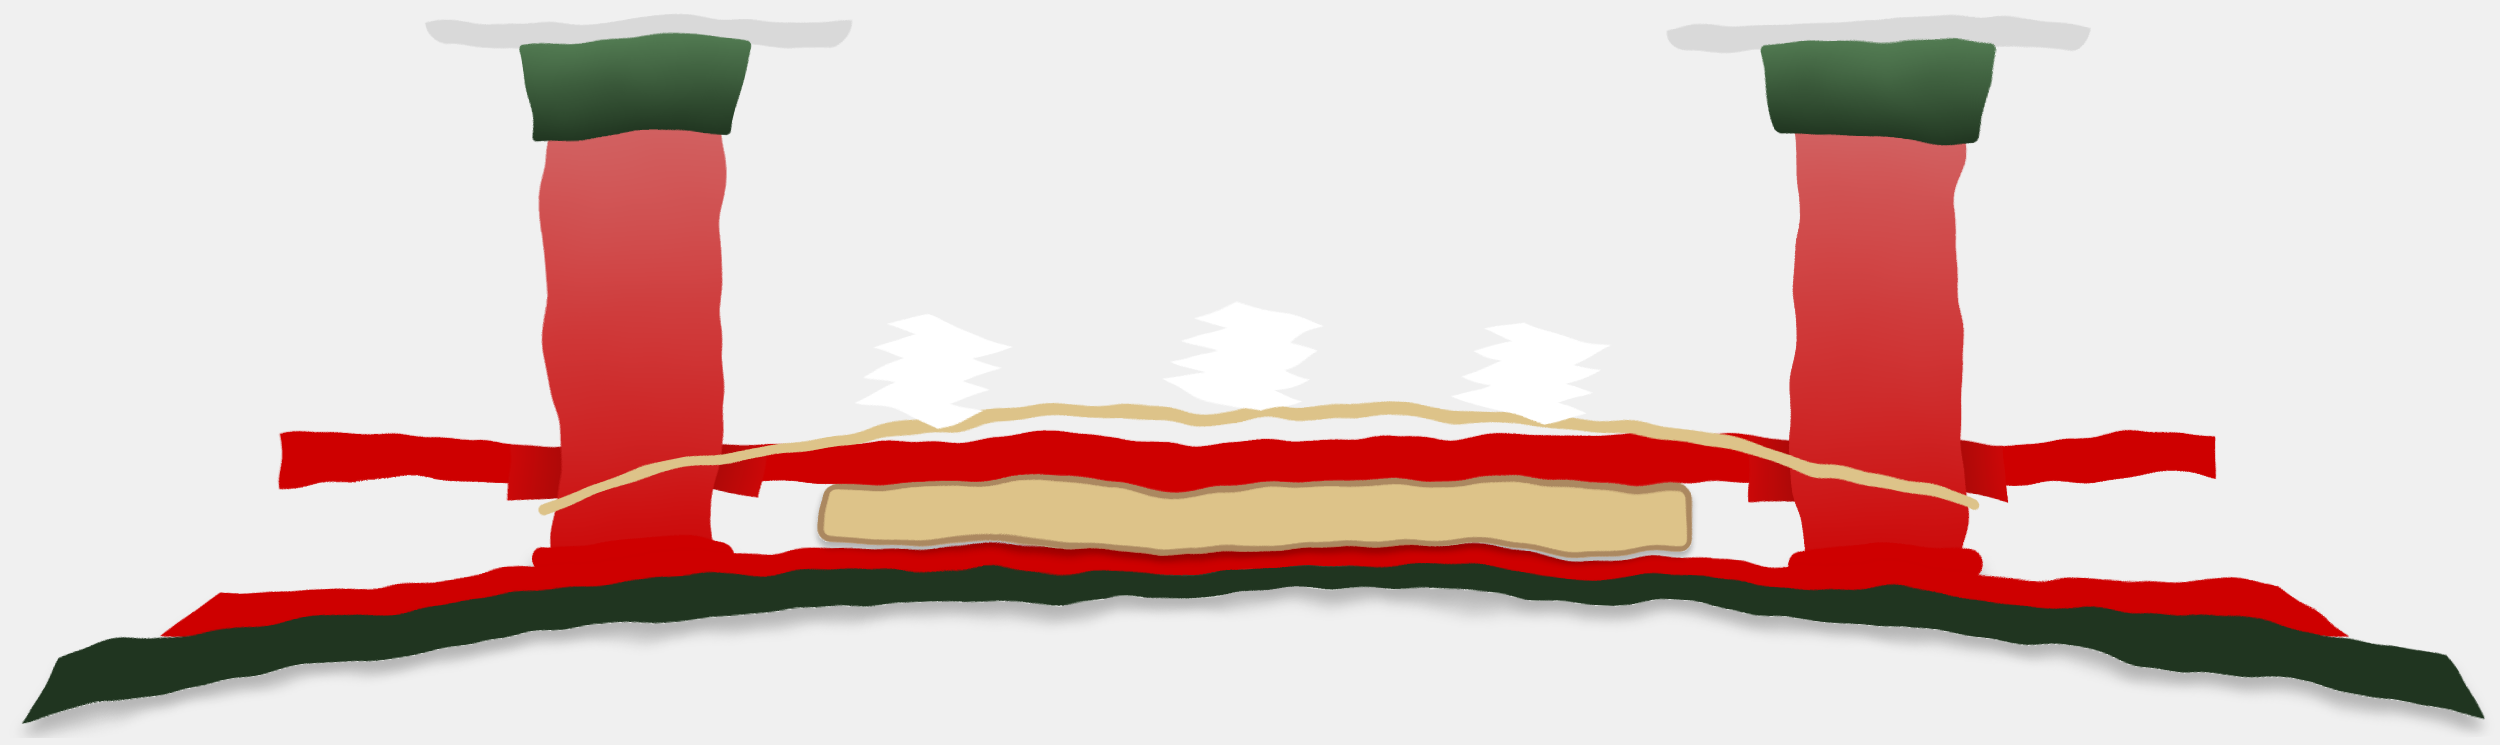
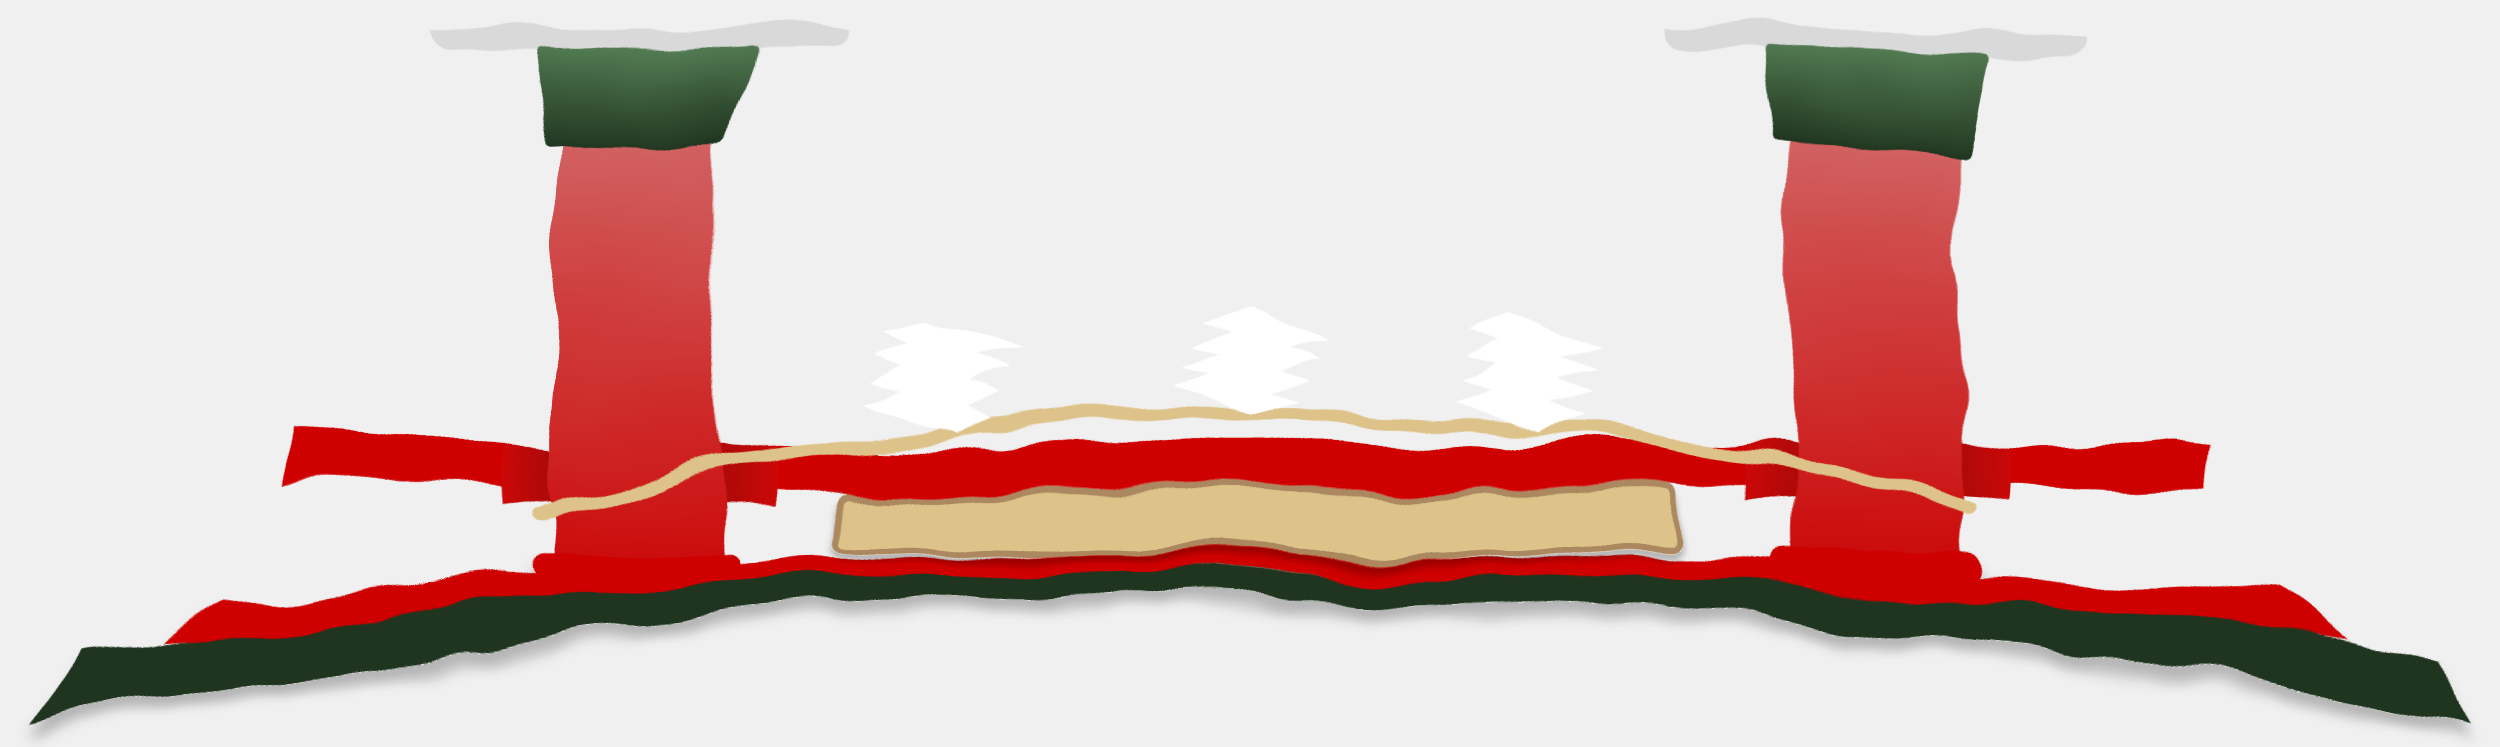
- <svg xmlns="http://www.w3.org/2000/svg" width="393" height="117" viewBox="0 0 393 117" fill="none">
+ <svg xmlns="http://www.w3.org/2000/svg" width="395" height="118" viewBox="0 0 395 118" fill="none">
  <g filter="url(#filter0_g_202_367)">
-     <rect x="44.925" y="68.827" width="303.15" height="6.929" fill="#CE0000" />
-     <path d="M262.075 3.866C262.075 5.78 263.626 7.331 265.54 7.331H326.335C328.249 7.331 329.8 5.78 329.8 3.866C329.8 3.866 322.637 3 295.938 3C269.238 3 262.075 3.866 262.075 3.866Z" fill="#D9D9D9" />
-     <path d="M65.35 3.866C65.35 5.78 66.901 7.331 68.815 7.331H129.61C131.524 7.331 133.075 5.78 133.075 3.866C133.075 3.866 125.912 3 99.213 3C72.513 3 65.35 3.866 65.35 3.866Z" fill="#D9D9D9" />
-     <path d="M274.975 78.787C274.975 78.787 282.881 77.272 295.4 77.272C307.919 77.272 315.825 78.787 315.825 78.787V68.827H274.975V78.787Z" fill="url(#paint0_linear_202_367)" />
-     <path d="M79.325 78.787C79.325 78.787 87.231 77.272 99.75 77.272C112.269 77.272 120.175 78.787 120.175 78.787V68.827H79.325V78.787Z" fill="url(#paint1_linear_202_367)" />
-     <rect x="282.5" y="11.662" width="25.8" height="77.953" fill="url(#paint2_linear_202_367)" />
-     <rect x="86.85" y="11.662" width="25.8" height="77.953" fill="url(#paint3_linear_202_367)" />
-     <path d="M279.49 20.711C279.578 21.226 280.045 21.588 280.565 21.554C282.385 21.435 286.956 21.201 294.747 21.201C302.657 21.201 307.274 21.442 309.049 21.56C309.538 21.592 309.983 21.273 310.105 20.799L313.417 7.881C313.558 7.332 313.213 6.789 312.65 6.718C310.73 6.474 305.809 6.032 295.4 6.032C284.839 6.032 279.927 6.487 278.068 6.729C277.536 6.797 277.196 7.291 277.286 7.819L279.49 20.711Z" fill="url(#paint4_linear_202_367)" />
-     <path d="M83.84 20.711C83.928 21.226 84.395 21.588 84.915 21.554C86.735 21.435 91.306 21.201 99.097 21.201C107.007 21.201 111.624 21.442 113.399 21.56C113.888 21.592 114.333 21.273 114.455 20.799L117.767 7.881C117.908 7.332 117.563 6.789 117 6.718C115.08 6.474 110.159 6.032 99.75 6.032C89.189 6.032 84.277 6.487 82.418 6.729C81.886 6.797 81.546 7.291 81.636 7.819L83.84 20.711Z" fill="url(#paint5_linear_202_367)" />
+     <rect x="45.925" y="69.827" width="303.15" height="6.929" fill="#CE0000" />
+     <path d="M263.075 4.866C263.075 6.78 264.626 8.331 266.54 8.331H327.335C329.249 8.331 330.8 6.78 330.8 4.866C330.8 4.866 323.637 4 296.938 4C270.238 4 263.075 4.866 263.075 4.866Z" fill="#D9D9D9" />
+     <path d="M66.35 4.866C66.35 6.78 67.901 8.331 69.815 8.331H130.61C132.524 8.331 134.075 6.78 134.075 4.866C134.075 4.866 126.912 4 100.213 4C73.513 4 66.35 4.866 66.35 4.866Z" fill="#D9D9D9" />
+     <path d="M275.975 79.787C275.975 79.787 283.881 78.272 296.4 78.272C308.919 78.272 316.825 79.787 316.825 79.787V69.827H275.975V79.787Z" fill="url(#paint0_linear_202_367)" />
+     <path d="M80.325 79.787C80.325 79.787 88.231 78.272 100.75 78.272C113.269 78.272 121.175 79.787 121.175 79.787V69.827H80.325V79.787Z" fill="url(#paint1_linear_202_367)" />
+     <rect x="283.5" y="12.662" width="25.8" height="77.953" fill="url(#paint2_linear_202_367)" />
+     <rect x="87.85" y="12.662" width="25.8" height="77.953" fill="url(#paint3_linear_202_367)" />
+     <path d="M280.49 21.711C280.578 22.226 281.045 22.588 281.565 22.554C283.385 22.435 287.956 22.201 295.747 22.201C303.657 22.201 308.274 22.442 310.049 22.56C310.538 22.592 310.983 22.273 311.105 21.799L314.417 8.881C314.558 8.332 314.213 7.789 313.65 7.718C311.73 7.474 306.809 7.032 296.4 7.032C285.839 7.032 280.927 7.487 279.068 7.729C278.536 7.797 278.196 8.291 278.286 8.819L280.49 21.711Z" fill="url(#paint4_linear_202_367)" />
+     <path d="M84.84 21.711C84.928 22.226 85.395 22.588 85.915 22.554C87.735 22.435 92.306 22.201 100.097 22.201C108.007 22.201 112.624 22.442 114.399 22.56C114.888 22.592 115.333 22.273 115.455 21.799L118.767 8.881C118.908 8.332 118.563 7.789 118 7.718C116.08 7.474 111.159 7.032 100.75 7.032C90.189 7.032 85.277 7.487 83.418 7.729C82.886 7.797 82.546 8.291 82.636 8.819L84.84 21.711Z" fill="url(#paint5_linear_202_367)" />
    <g filter="url(#filter1_d_202_367)">
-       <path d="M279.275 88.466C279.275 89.571 280.17 90.48 281.275 90.48H309.525C310.63 90.48 311.525 89.571 311.525 88.466C311.525 87.413 310.712 86.531 309.66 86.478C307.081 86.35 301.988 86.15 295.4 86.15C288.812 86.15 283.719 86.35 281.14 86.478C280.088 86.531 279.275 87.413 279.275 88.466Z" fill="#CE0000" />
+       <path d="M280.275 89.466C280.275 90.571 281.17 91.48 282.275 91.48H310.525C311.63 91.48 312.525 90.571 312.525 89.466C312.525 88.413 311.712 87.531 310.66 87.478C308.081 87.35 302.988 87.15 296.4 87.15C289.812 87.15 284.719 87.35 282.14 87.478C281.088 87.531 280.275 88.413 280.275 89.466Z" fill="#CE0000" />
    </g>
    <g filter="url(#filter2_d_202_367)">
-       <path d="M83.625 88.466C83.625 89.571 84.52 90.48 85.625 90.48H113.875C114.98 90.48 115.875 89.571 115.875 88.466C115.875 87.413 115.062 86.531 114.01 86.478C111.431 86.35 106.338 86.15 99.75 86.15C93.162 86.15 88.069 86.35 85.49 86.478C84.438 86.531 83.625 87.413 83.625 88.466Z" fill="#CE0000" />
+       <path d="M84.625 89.466C84.625 90.571 85.52 91.48 86.625 91.48H114.875C115.98 91.48 116.875 90.571 116.875 89.466C116.875 88.413 116.062 87.531 115.01 87.478C112.431 87.35 107.338 87.15 100.75 87.15C94.162 87.15 89.069 87.35 86.49 87.478C85.438 87.531 84.625 88.413 84.625 89.466Z" fill="#CE0000" />
    </g>
    <g filter="url(#filter3_d_202_367)">
-       <path d="M25.151 100.014C25.151 100.014 128.032 89.811 195.848 89.751C264.666 89.691 369.151 100.014 369.151 100.014L358.076 92.474C358.076 92.474 259.66 86.181 195.848 86.191C132.289 86.2 34.273 92.474 34.273 92.474L25.151 100.014Z" fill="#CE0000" />
+       <path d="M26.151 101.014C26.151 101.014 129.032 90.811 196.848 90.751C265.666 90.691 370.151 101.014 370.151 101.014L359.076 93.474C359.076 93.474 260.66 87.181 196.848 87.191C133.289 87.2 35.273 93.474 35.273 93.474L26.151 101.014Z" fill="#CE0000" />
    </g>
    <g filter="url(#filter4_d_202_367)">
-       <rect x="130.35" y="76.256" width="134.45" height="9.827" rx="1.5" fill="#DDC389" stroke="#AB8860" />
+       <rect x="131.35" y="77.256" width="134.45" height="9.827" rx="1.5" fill="#DDC389" stroke="#AB8860" />
    </g>
    <g filter="url(#filter5_d_202_367)">
-       <path d="M3 113C3 113 81.833 93.731 196.5 93.521C311.167 93.312 390 113 390 113L384.136 103.365C384.136 103.365 335.924 89.751 196.5 89.751C57.076 89.751 10.167 103.365 10.167 103.365L3 113Z" fill="#203520" />
+       <path d="M4 114C4 114 82.833 94.731 197.5 94.521C312.167 94.312 391 114 391 114L385.136 104.365C385.136 104.365 336.924 90.751 197.5 90.751C58.076 90.751 11.167 104.365 11.167 104.365L4 114Z" fill="#203520" />
    </g>
-     <path d="M85.091 79.918C85.091 79.918 114.93 64.419 195.162 64.419C275.395 64.419 309.212 79.918 309.212 79.918" stroke-width="2" stroke-linecap="round" stroke="#DDC389" />
-     <rect width="7.09" height="14.729" transform="matrix(0.961514 -0.274756 -0.940386 -0.340109 197.888 64.4231)" fill="white" />
-     <rect width="7.09" height="14.729" transform="matrix(0.961514 -0.274756 -0.940386 -0.340109 199.266 60.9973)" fill="white" />
-     <rect width="7.09" height="14.729" transform="matrix(0.961514 -0.274756 -0.940386 -0.340109 200.645 57.5715)" fill="white" />
-     <rect width="7.09" height="14.729" transform="matrix(0.961514 -0.274756 -0.940386 -0.340109 202.023 54.146)" fill="white" />
-     <rect width="7.09" height="14.729" transform="matrix(0.961514 -0.274756 -0.940386 -0.340109 148.457 66.9324)" fill="white" />
-     <rect width="7.09" height="14.729" transform="matrix(0.961514 -0.274756 -0.940386 -0.340109 149.835 63.5066)" fill="white" />
-     <rect width="7.09" height="14.729" transform="matrix(0.961514 -0.274756 -0.940386 -0.340109 151.214 60.0811)" fill="white" />
-     <rect width="7.09" height="14.729" transform="matrix(0.961514 -0.274756 -0.940386 -0.340109 152.592 56.655)" fill="white" />
-     <rect width="7.09" height="14.729" transform="matrix(0.961514 -0.274756 -0.940386 -0.340109 242.274 66.9324)" fill="white" />
-     <rect width="7.09" height="14.729" transform="matrix(0.961514 -0.274756 -0.940386 -0.340109 243.653 63.5066)" fill="white" />
-     <rect width="7.09" height="14.729" transform="matrix(0.961514 -0.274756 -0.940386 -0.340109 245.032 60.0811)" fill="white" />
-     <rect width="7.09" height="14.729" transform="matrix(0.961514 -0.274756 -0.940386 -0.340109 246.41 56.655)" fill="white" />
+     <path d="M86.091 80.918C86.091 80.918 115.93 65.419 196.162 65.419C276.395 65.419 310.212 80.918 310.212 80.918" stroke-width="2" stroke-linecap="round" stroke="#DDC389" />
+     <rect width="7.09" height="14.729" transform="matrix(0.961514 -0.274756 -0.940386 -0.340109 198.888 65.4231)" fill="white" />
+     <rect width="7.09" height="14.729" transform="matrix(0.961514 -0.274756 -0.940386 -0.340109 200.266 61.9973)" fill="white" />
+     <rect width="7.09" height="14.729" transform="matrix(0.961514 -0.274756 -0.940386 -0.340109 201.645 58.5715)" fill="white" />
+     <rect width="7.09" height="14.729" transform="matrix(0.961514 -0.274756 -0.940386 -0.340109 203.023 55.146)" fill="white" />
+     <rect width="7.09" height="14.729" transform="matrix(0.961514 -0.274756 -0.940386 -0.340109 149.457 67.9324)" fill="white" />
+     <rect width="7.09" height="14.729" transform="matrix(0.961514 -0.274756 -0.940386 -0.340109 150.835 64.5066)" fill="white" />
+     <rect width="7.09" height="14.729" transform="matrix(0.961514 -0.274756 -0.940386 -0.340109 152.214 61.0811)" fill="white" />
+     <rect width="7.09" height="14.729" transform="matrix(0.961514 -0.274756 -0.940386 -0.340109 153.592 57.655)" fill="white" />
+     <rect width="7.09" height="14.729" transform="matrix(0.961514 -0.274756 -0.940386 -0.340109 243.274 67.9324)" fill="white" />
+     <rect width="7.09" height="14.729" transform="matrix(0.961514 -0.274756 -0.940386 -0.340109 244.653 64.5066)" fill="white" />
+     <rect width="7.09" height="14.729" transform="matrix(0.961514 -0.274756 -0.940386 -0.340109 246.032 61.0811)" fill="white" />
+     <rect width="7.09" height="14.729" transform="matrix(0.961514 -0.274756 -0.940386 -0.340109 247.41 57.655)" fill="white" />
  </g>
  <defs>
-     <filter id="filter0_g_202_367" x="0" y="0" width="393" height="116" filterUnits="userSpaceOnUse" color-interpolation-filters="sRGB">
+     <filter id="filter0_g_202_367" x="0" y="0" width="395" height="118" filterUnits="userSpaceOnUse" color-interpolation-filters="sRGB">
      <feFlood flood-opacity="0" result="BackgroundImageFix" />
      <feBlend mode="normal" in="SourceGraphic" in2="BackgroundImageFix" result="shape" />
-       <feTurbulence type="fractalNoise" baseFrequency="0.04 0.04" numOctaves="3" seed="1280" />
-       <feDisplacementMap in="shape" scale="6" xChannelSelector="R" yChannelSelector="G" result="displacedImage" width="100%" height="100%" />
+       <feTurbulence type="fractalNoise" baseFrequency="0.034 0.034" numOctaves="3" seed="1280" />
+       <feDisplacementMap in="shape" scale="8" xChannelSelector="R" yChannelSelector="G" result="displacedImage" width="100%" height="100%" />
      <feMerge result="effect1_texture_202_367">
        <feMergeNode in="displacedImage" />
      </feMerge>
    </filter>
-     <filter id="filter1_d_202_367" x="277.275" y="86.149" width="36.25" height="8.331" filterUnits="userSpaceOnUse" color-interpolation-filters="sRGB">
+     <filter id="filter1_d_202_367" x="278.275" y="87.149" width="36.25" height="8.331" filterUnits="userSpaceOnUse" color-interpolation-filters="sRGB">
      <feFlood flood-opacity="0" result="BackgroundImageFix" />
      <feColorMatrix in="SourceAlpha" type="matrix" values="0 0 0 0 0 0 0 0 0 0 0 0 0 0 0 0 0 0 127 0" result="hardAlpha" />
      <feOffset dy="2" />
      <feGaussianBlur stdDeviation="1" />
      <feComposite in2="hardAlpha" operator="out" />
      <feColorMatrix type="matrix" values="0 0 0 0 0 0 0 0 0 0 0 0 0 0 0 0 0 0 0.25 0" />
      <feBlend mode="normal" in2="BackgroundImageFix" result="effect1_dropShadow_202_367" />
      <feBlend mode="normal" in="SourceGraphic" in2="effect1_dropShadow_202_367" result="shape" />
    </filter>
-     <filter id="filter2_d_202_367" x="81.625" y="86.149" width="36.25" height="8.331" filterUnits="userSpaceOnUse" color-interpolation-filters="sRGB">
+     <filter id="filter2_d_202_367" x="82.625" y="87.149" width="36.25" height="8.331" filterUnits="userSpaceOnUse" color-interpolation-filters="sRGB">
      <feFlood flood-opacity="0" result="BackgroundImageFix" />
      <feColorMatrix in="SourceAlpha" type="matrix" values="0 0 0 0 0 0 0 0 0 0 0 0 0 0 0 0 0 0 127 0" result="hardAlpha" />
      <feOffset dy="2" />
      <feGaussianBlur stdDeviation="1" />
      <feComposite in2="hardAlpha" operator="out" />
      <feColorMatrix type="matrix" values="0 0 0 0 0 0 0 0 0 0 0 0 0 0 0 0 0 0 0.25 0" />
      <feBlend mode="normal" in2="BackgroundImageFix" result="effect1_dropShadow_202_367" />
      <feBlend mode="normal" in="SourceGraphic" in2="effect1_dropShadow_202_367" result="shape" />
    </filter>
-     <filter id="filter3_d_202_367" x="23.151" y="86.191" width="348" height="17.823" filterUnits="userSpaceOnUse" color-interpolation-filters="sRGB">
+     <filter id="filter3_d_202_367" x="24.151" y="87.191" width="348" height="17.823" filterUnits="userSpaceOnUse" color-interpolation-filters="sRGB">
      <feFlood flood-opacity="0" result="BackgroundImageFix" />
      <feColorMatrix in="SourceAlpha" type="matrix" values="0 0 0 0 0 0 0 0 0 0 0 0 0 0 0 0 0 0 127 0" result="hardAlpha" />
      <feOffset dy="2" />
      <feGaussianBlur stdDeviation="1" />
      <feComposite in2="hardAlpha" operator="out" />
      <feColorMatrix type="matrix" values="0 0 0 0 0 0 0 0 0 0 0 0 0 0 0 0 0 0 0.25 0" />
      <feBlend mode="normal" in2="BackgroundImageFix" result="effect1_dropShadow_202_367" />
      <feBlend mode="normal" in="SourceGraphic" in2="effect1_dropShadow_202_367" result="shape" />
    </filter>
-     <filter id="filter4_d_202_367" x="128.85" y="75.756" width="137.45" height="12.827" filterUnits="userSpaceOnUse" color-interpolation-filters="sRGB">
+     <filter id="filter4_d_202_367" x="129.85" y="76.756" width="137.45" height="12.827" filterUnits="userSpaceOnUse" color-interpolation-filters="sRGB">
      <feFlood flood-opacity="0" result="BackgroundImageFix" />
      <feColorMatrix in="SourceAlpha" type="matrix" values="0 0 0 0 0 0 0 0 0 0 0 0 0 0 0 0 0 0 127 0" result="hardAlpha" />
      <feOffset dy="1" />
      <feGaussianBlur stdDeviation="0.5" />
      <feComposite in2="hardAlpha" operator="out" />
      <feColorMatrix type="matrix" values="0 0 0 0 0 0 0 0 0 0 0 0 0 0 0 0 0 0 0.25 0" />
      <feBlend mode="normal" in2="BackgroundImageFix" result="effect1_dropShadow_202_367" />
      <feBlend mode="normal" in="SourceGraphic" in2="effect1_dropShadow_202_367" result="shape" />
    </filter>
-     <filter id="filter5_d_202_367" x="1" y="89.751" width="391" height="27.249" filterUnits="userSpaceOnUse" color-interpolation-filters="sRGB">
+     <filter id="filter5_d_202_367" x="2" y="90.751" width="391" height="27.249" filterUnits="userSpaceOnUse" color-interpolation-filters="sRGB">
      <feFlood flood-opacity="0" result="BackgroundImageFix" />
      <feColorMatrix in="SourceAlpha" type="matrix" values="0 0 0 0 0 0 0 0 0 0 0 0 0 0 0 0 0 0 127 0" result="hardAlpha" />
      <feOffset dy="2" />
      <feGaussianBlur stdDeviation="1" />
      <feComposite in2="hardAlpha" operator="out" />
      <feColorMatrix type="matrix" values="0 0 0 0 0 0 0 0 0 0 0 0 0 0 0 0 0 0 0.25 0" />
      <feBlend mode="normal" in2="BackgroundImageFix" result="effect1_dropShadow_202_367" />
      <feBlend mode="normal" in="SourceGraphic" in2="effect1_dropShadow_202_367" result="shape" />
    </filter>
-     <linearGradient id="paint0_linear_202_367" x1="274.975" y1="73.807" x2="315.825" y2="73.807" gradientUnits="userSpaceOnUse">
+     <linearGradient id="paint0_linear_202_367" x1="275.975" y1="74.807" x2="316.825" y2="74.807" gradientUnits="userSpaceOnUse">
      <stop stop-color="#CC0808" />
      <stop offset="0.5" stop-color="#7C0B08" />
      <stop offset="1" stop-color="#CC0808" />
    </linearGradient>
-     <linearGradient id="paint1_linear_202_367" x1="79.325" y1="73.807" x2="120.175" y2="73.807" gradientUnits="userSpaceOnUse">
+     <linearGradient id="paint1_linear_202_367" x1="80.325" y1="74.807" x2="121.175" y2="74.807" gradientUnits="userSpaceOnUse">
      <stop stop-color="#CC0808" />
      <stop offset="0.5" stop-color="#7C0B08" />
      <stop offset="1" stop-color="#CC0808" />
    </linearGradient>
-     <linearGradient id="paint2_linear_202_367" x1="295.4" y1="89.614" x2="295.4" y2="11.662" gradientUnits="userSpaceOnUse">
+     <linearGradient id="paint2_linear_202_367" x1="296.4" y1="90.614" x2="296.4" y2="12.662" gradientUnits="userSpaceOnUse">
      <stop stop-color="#CC0808" />
      <stop offset="1" stop-color="#D26D6D" />
    </linearGradient>
-     <linearGradient id="paint3_linear_202_367" x1="99.75" y1="89.614" x2="99.75" y2="11.662" gradientUnits="userSpaceOnUse">
+     <linearGradient id="paint3_linear_202_367" x1="100.75" y1="90.614" x2="100.75" y2="12.662" gradientUnits="userSpaceOnUse">
      <stop stop-color="#CC0808" />
      <stop offset="1" stop-color="#D26D6D" />
    </linearGradient>
-     <linearGradient id="paint4_linear_202_367" x1="295.4" y1="21.622" x2="295.4" y2="6.032" gradientUnits="userSpaceOnUse">
+     <linearGradient id="paint4_linear_202_367" x1="296.4" y1="22.622" x2="296.4" y2="7.032" gradientUnits="userSpaceOnUse">
      <stop stop-color="#203520" />
      <stop offset="1" stop-color="#537C53" />
    </linearGradient>
-     <linearGradient id="paint5_linear_202_367" x1="99.75" y1="21.622" x2="99.75" y2="6.032" gradientUnits="userSpaceOnUse">
+     <linearGradient id="paint5_linear_202_367" x1="100.75" y1="22.622" x2="100.75" y2="7.032" gradientUnits="userSpaceOnUse">
      <stop stop-color="#203520" />
      <stop offset="1" stop-color="#537C53" />
    </linearGradient>
  </defs>
</svg>
